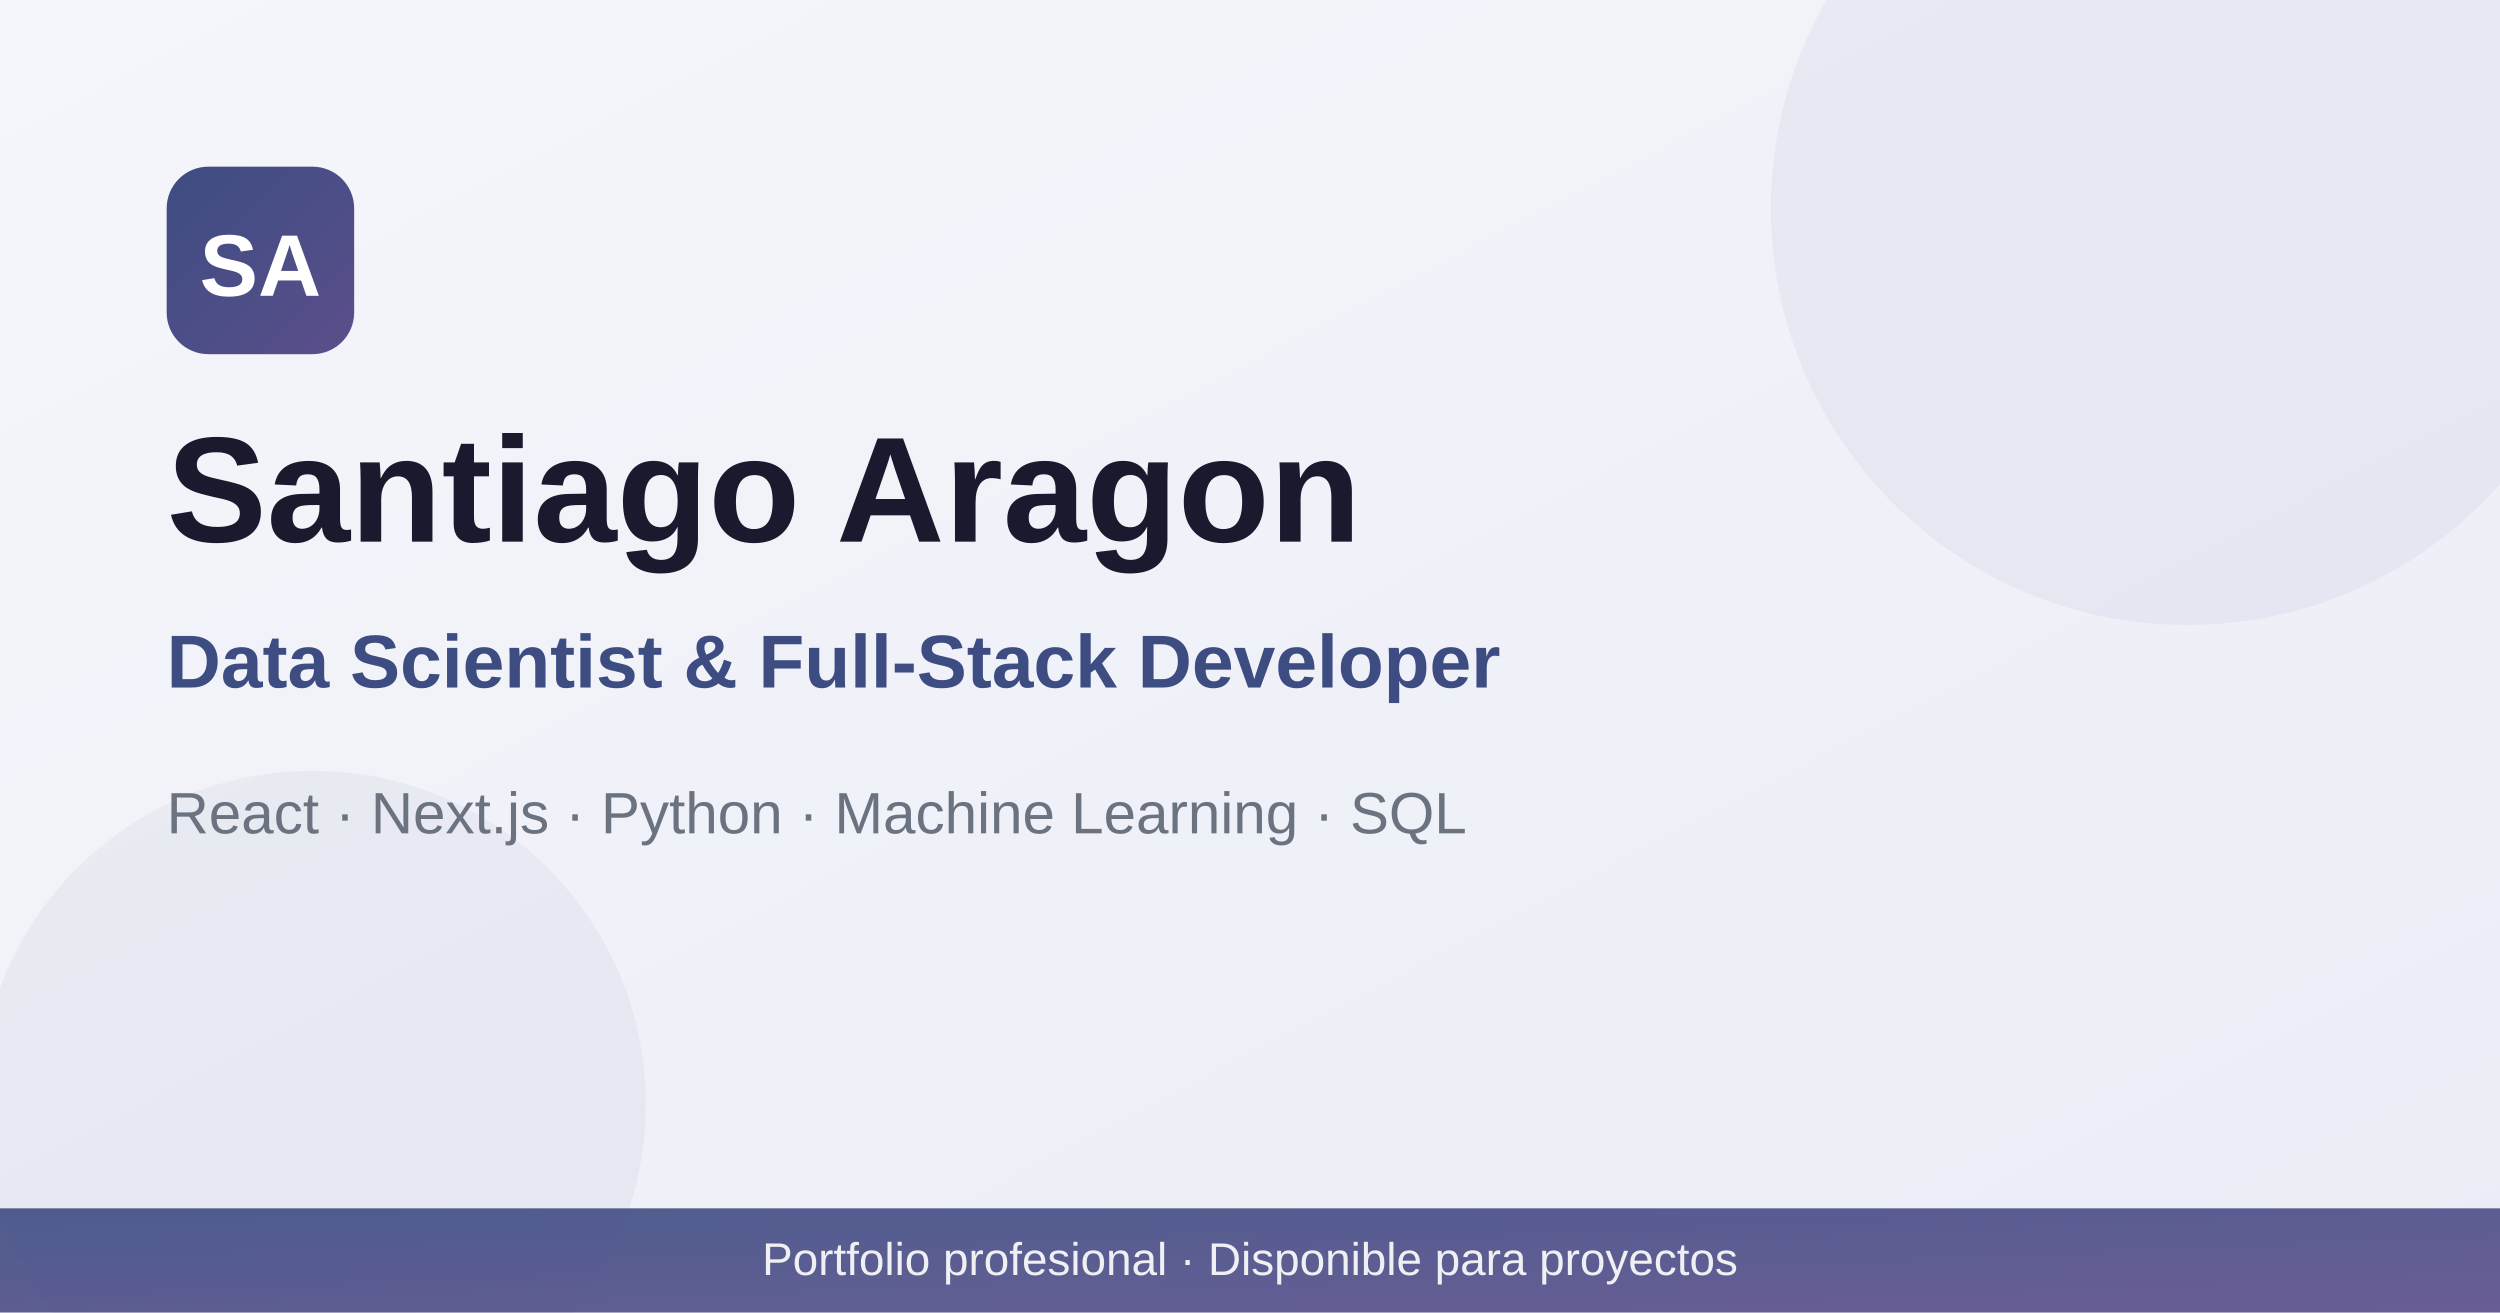
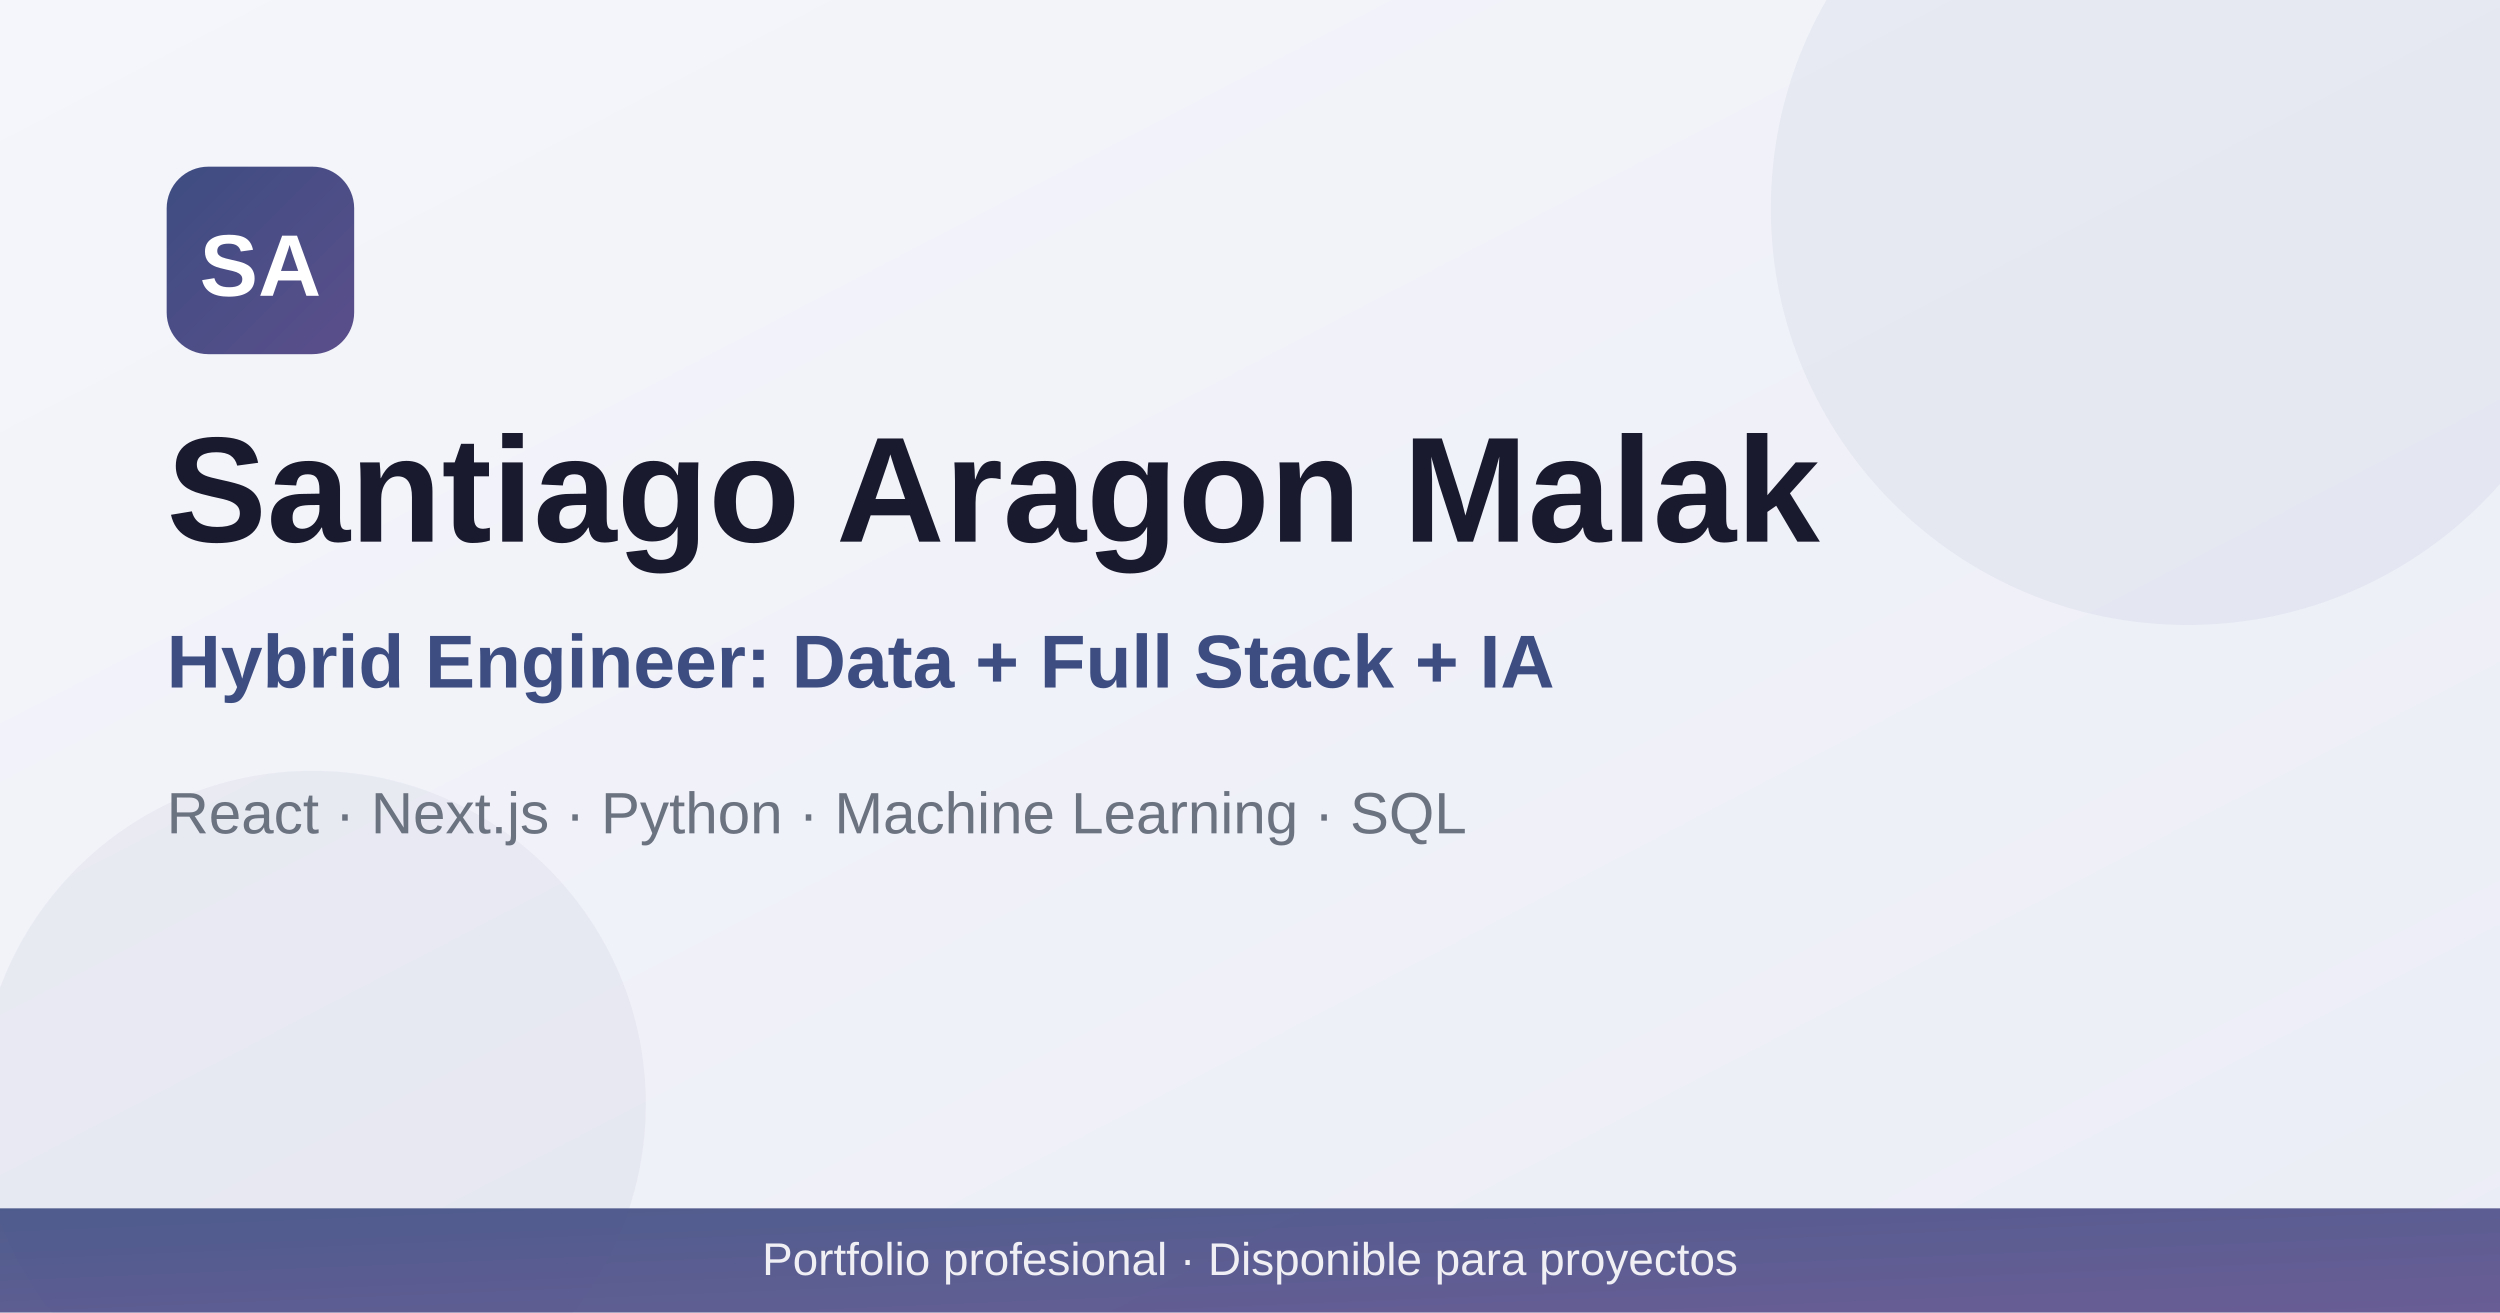
<svg xmlns="http://www.w3.org/2000/svg" viewBox="0 0 1200 630" width="1200" height="630">
  <defs>
    <linearGradient id="bg" x1="0%" y1="0%" x2="100%" y2="100%">
      <stop offset="0%" stop-color="#f5f6fb" />
      <stop offset="100%" stop-color="#ebedf6" />
    </linearGradient>
    <linearGradient id="badge" x1="0%" y1="0%" x2="100%" y2="100%">
      <stop offset="0%" stop-color="#3d4d82" />
      <stop offset="100%" stop-color="#5B4E8B" />
    </linearGradient>
  </defs>
  <rect width="1200" height="630" fill="url(#bg)" />
  <circle cx="1050" cy="100" r="200" fill="#3d4d82" opacity="0.06" />
  <circle cx="150" cy="530" r="160" fill="#5B4E8B" opacity="0.06" />
  <rect x="80" y="80" width="90" height="90" rx="20" fill="url(#badge)" />
  <text x="125" y="142" font-family="Arial,sans-serif" font-weight="bold" font-size="42" fill="white" text-anchor="middle">SA</text>
-   <text x="80" y="260" font-family="Arial,sans-serif" font-weight="bold" font-size="72" fill="#1a1a2e">Santiago Aragon</text>
-   <text x="80" y="330" font-family="Arial,sans-serif" font-size="36" fill="#3d4d82" font-weight="600">Data Scientist &amp; Full-Stack Developer</text>
+   <text x="80" y="260" font-family="Arial,sans-serif" font-weight="bold" font-size="72" fill="#1a1a2e">Santiago Aragon Malak</text>
+   <text x="80" y="330" font-family="Arial,sans-serif" font-size="36" fill="#3d4d82" font-weight="600">Hybrid Engineer: Data + Full Stack + IA</text>
  <text x="80" y="400" font-family="Arial,sans-serif" font-size="28" fill="#6b7280">React · Next.js · Python · Machine Learning · SQL</text>
  <rect x="0" y="580" width="1200" height="50" fill="url(#badge)" opacity="0.9" />
  <text x="600" y="612" font-family="Arial,sans-serif" font-size="22" fill="white" text-anchor="middle" opacity="0.9">Portfolio profesional · Disponible para proyectos</text>
</svg>
